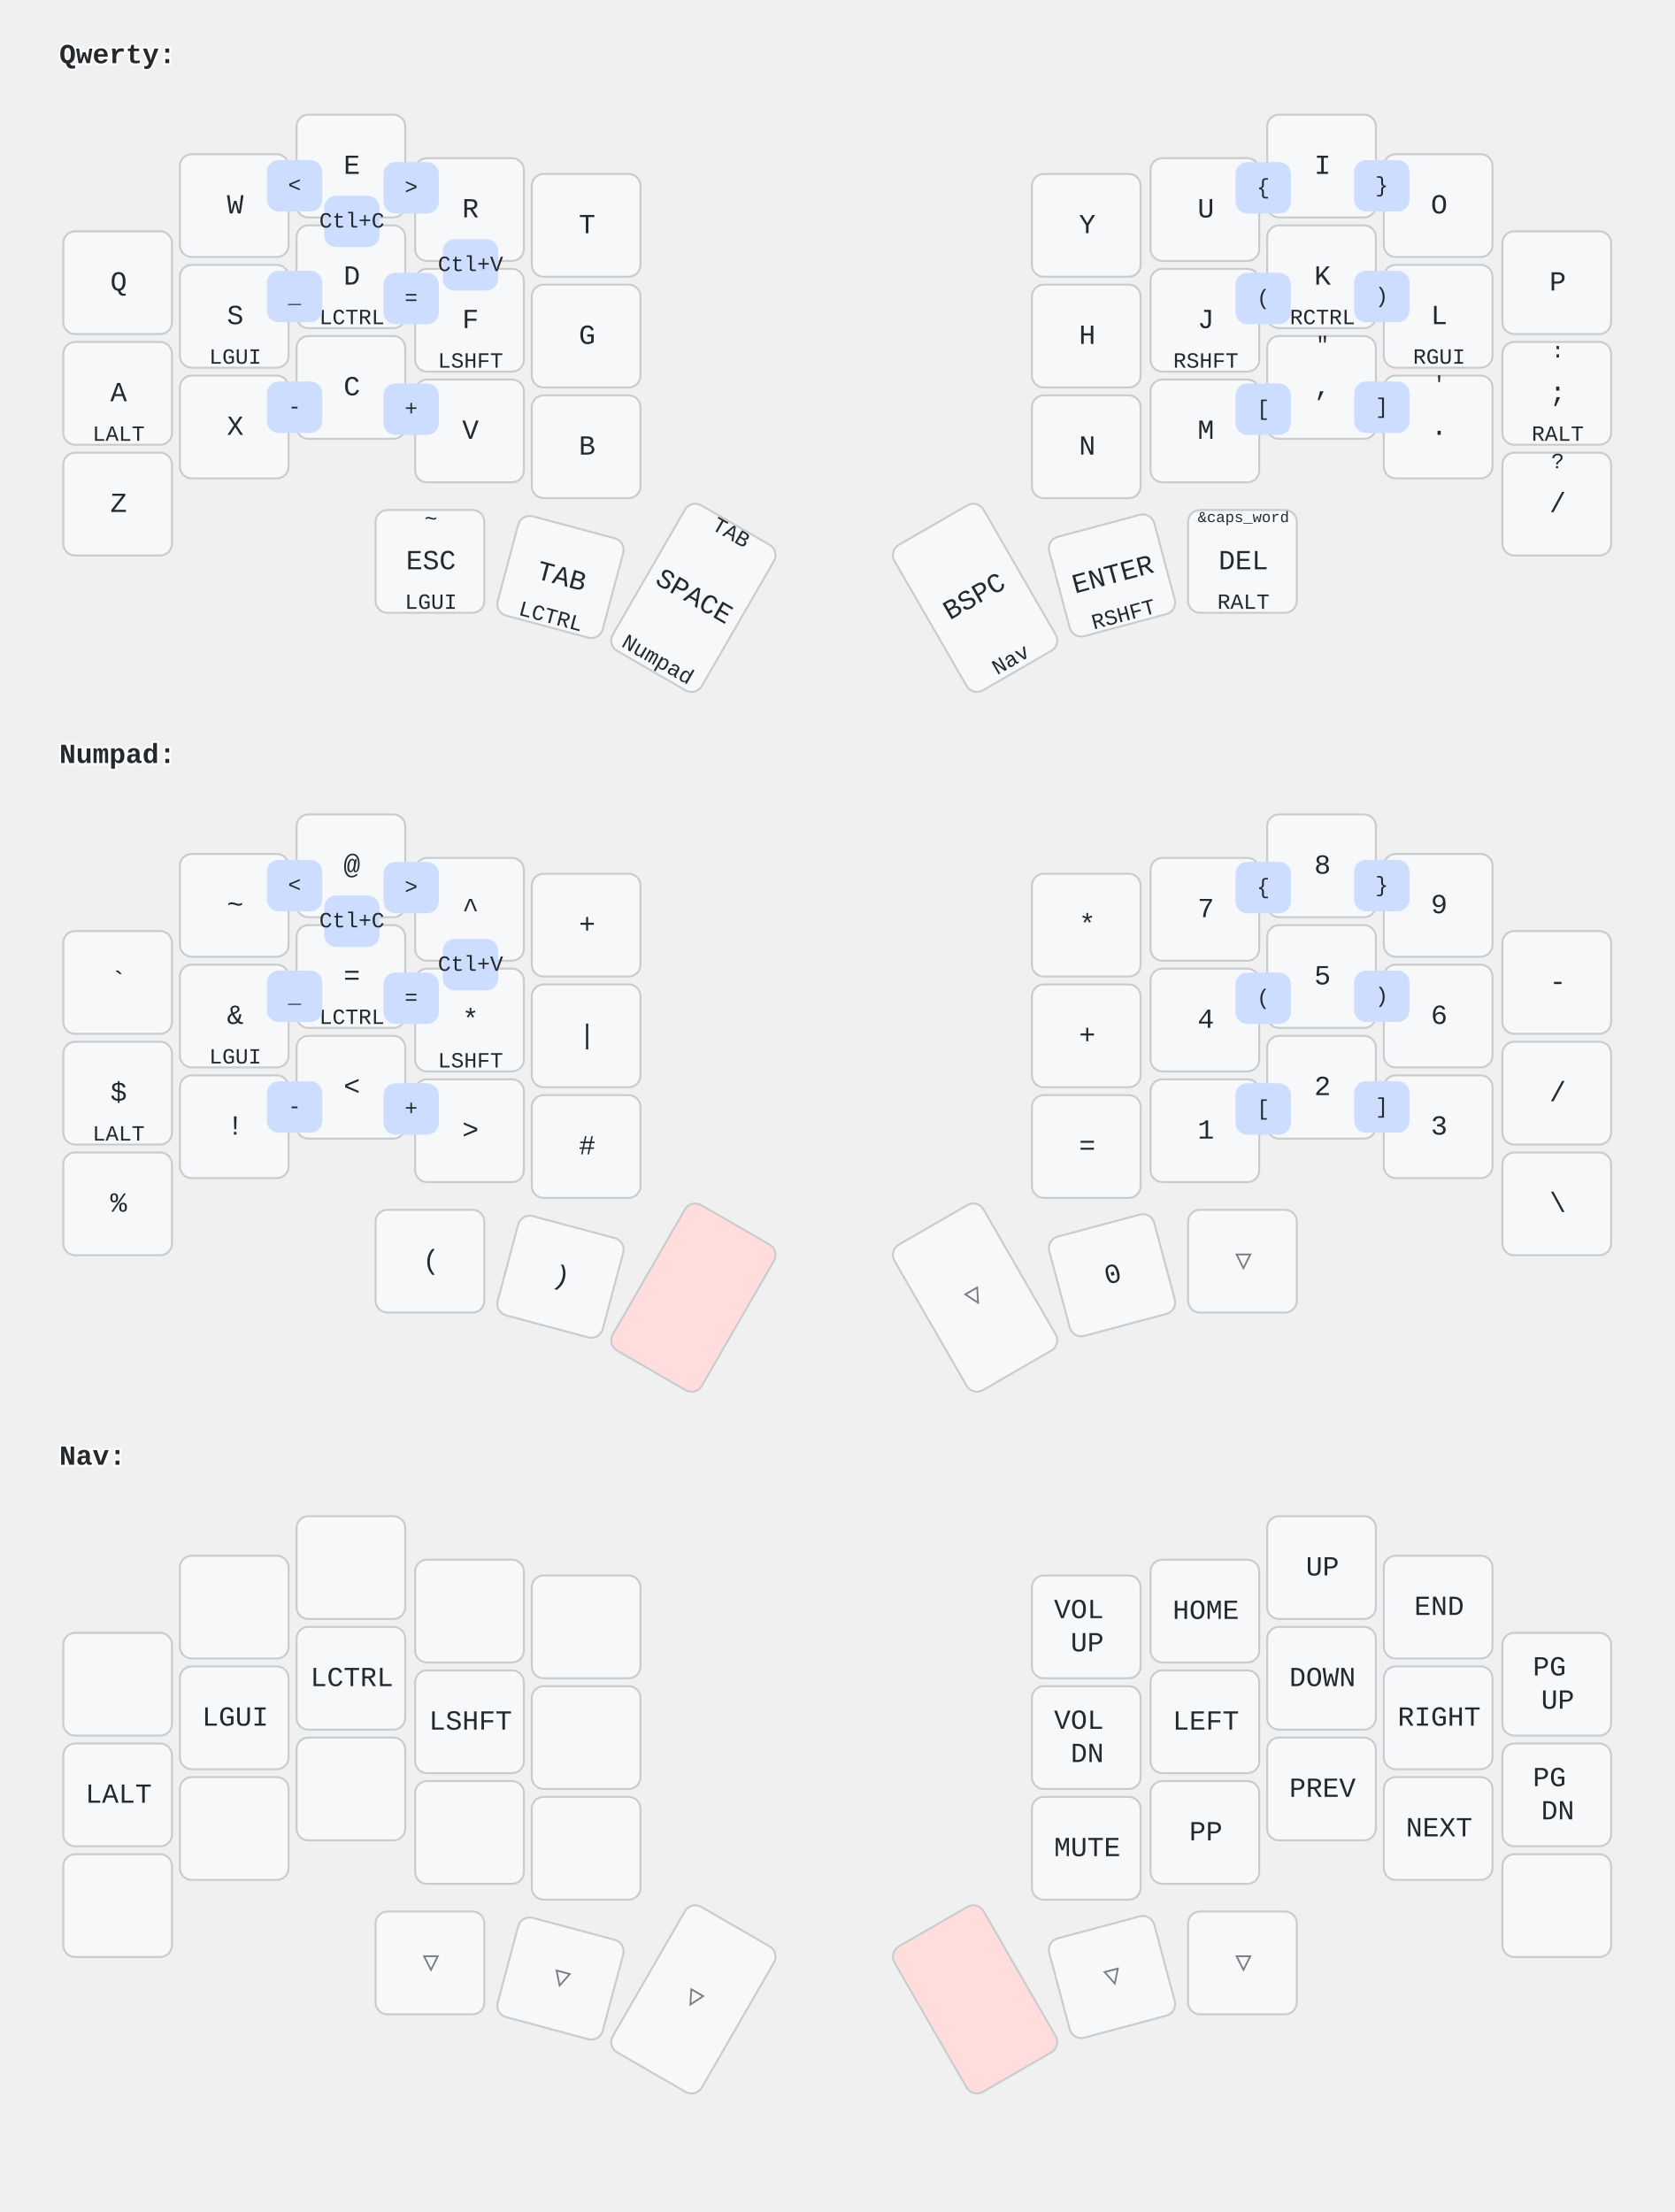
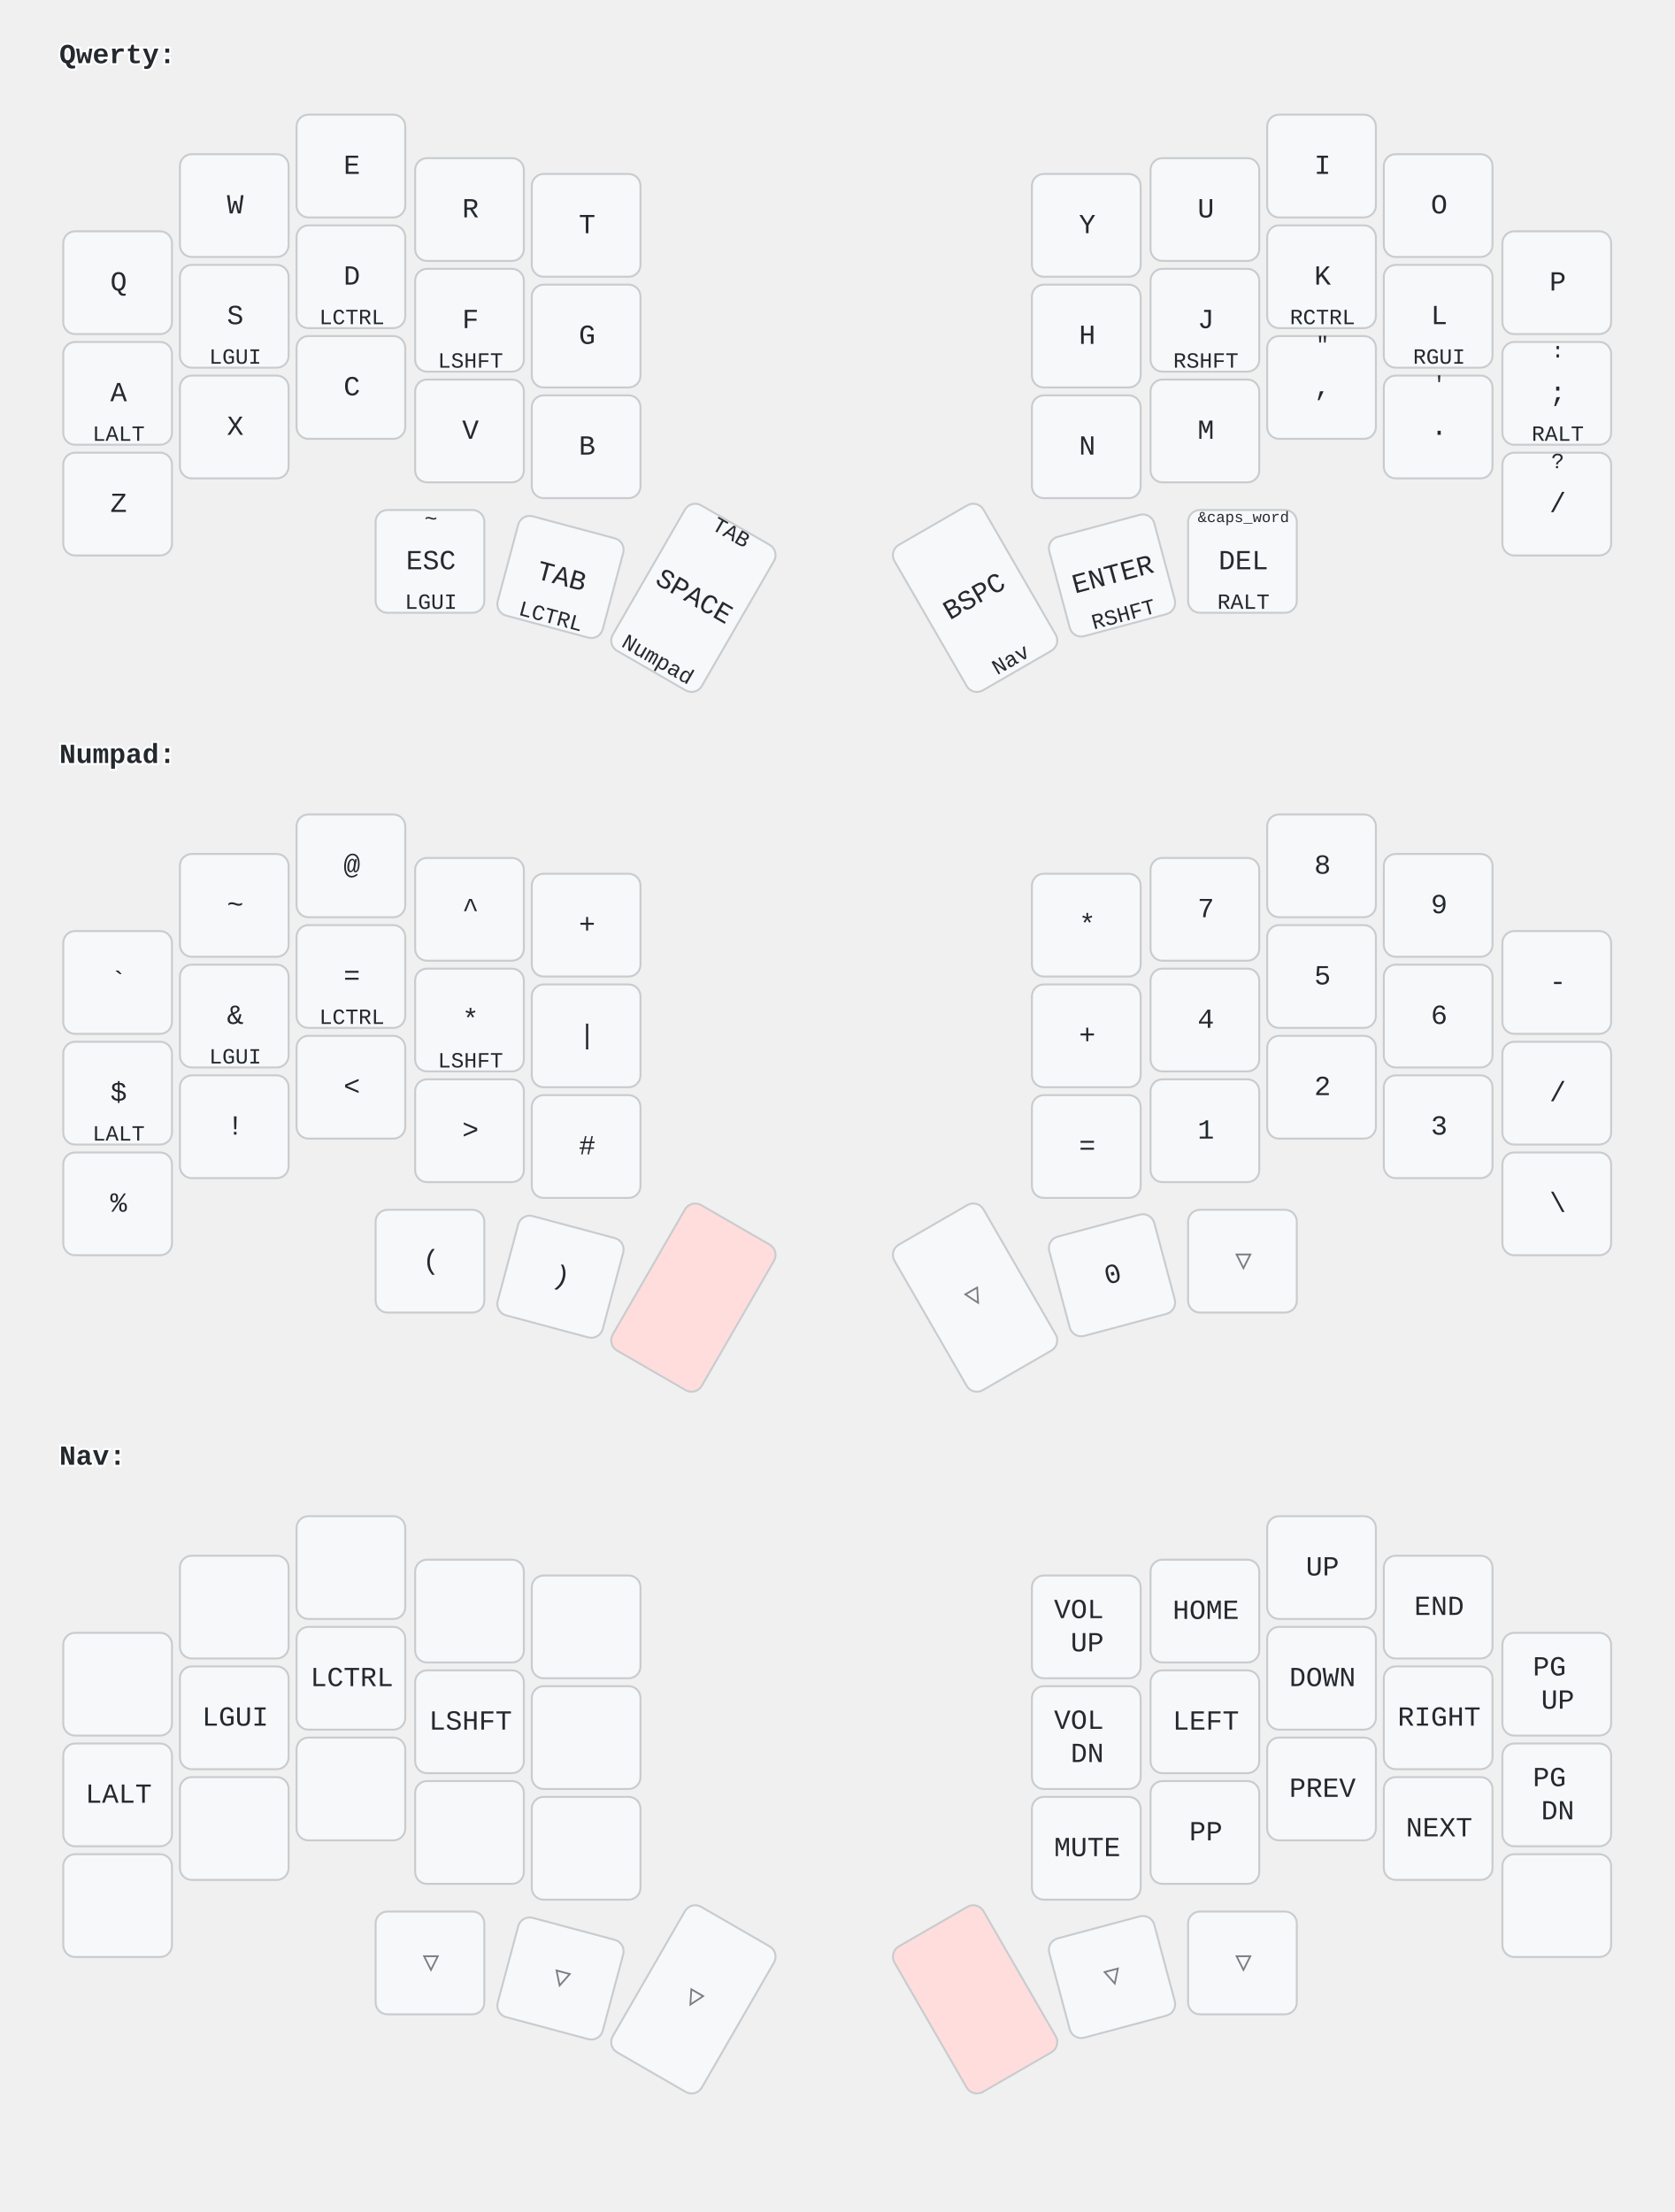
<svg xmlns="http://www.w3.org/2000/svg" width="847" height="1119" viewBox="0 0 847 1119" class="keymap">
  <style>/* inherit to force styles through use tags */
svg path {
    fill: inherit;
}

/* font and background color specifications */
svg.keymap {
    font-family: SFMono-Regular,Consolas,Liberation Mono,Menlo,monospace;
    font-size: 14px;
    font-kerning: normal;
    text-rendering: optimizeLegibility;
    fill: #24292e;
}

/* default key styling */
rect.key {
    fill: #f6f8fa;
    stroke: #c9cccf;
    stroke-width: 1;
}

/* default key side styling, only used is draw_key_sides is set */
rect.side {
    filter: brightness(90%);
}

/* color accent for combo boxes */
rect.combo, rect.combo-separate {
    fill: #cdf;
}

/* color accent for held keys */
rect.held, rect.combo.held {
    fill: #fdd;
}

/* color accent for ghost (optional) keys */
rect.ghost, rect.combo.ghost {
    stroke-dasharray: 4, 4;
    stroke-width: 2;
}

text {
    text-anchor: middle;
    dominant-baseline: middle;
}

/* styling for layer labels */
text.label {
    font-weight: bold;
    text-anchor: start;
    stroke: white;
    stroke-width: 2;
    paint-order: stroke;
}

/* styling for combo tap, and key hold/shifted label text */
text.combo, text.hold, text.shifted {
    font-size: 11px;
}

text.hold {
    text-anchor: middle;
    dominant-baseline: auto;
}

text.shifted {
    text-anchor: middle;
    dominant-baseline: hanging;
}

/* styling for hold/shifted label text in combo box */
text.combo.hold, text.combo.shifted {
    font-size: 8px;
}

/* lighter symbol for transparent keys */
text.trans {
    fill: #7b7e81;
}

/* styling for combo dendrons */
path.combo {
    stroke-width: 1;
    stroke: gray;
    fill: none;
}

/* Start Tabler Icons Cleanup */
/* cannot use height/width with glyphs */
.icon-tabler &gt; path {
    fill: inherit;
    stroke: inherit;
    stroke-width: 2;
}
/* hide tabler's default box */
.icon-tabler &gt; path[stroke="none"][fill="none"] {
    visibility: hidden;
}
/* End Tabler Icons Cleanup */
</style>
  <g transform="translate(30, 0)" class="layer-Qwerty">
    <text x="0" y="28" class="label" id="Qwerty">Qwerty:</text>
    <g transform="translate(0, 56)">
      <g transform="translate(30, 87)" class="key keypos-0">
        <rect rx="6" ry="6" x="-28" y="-26" width="55" height="52" class="key" />
        <text x="0" y="0" class="key tap">Q</text>
      </g>
      <g transform="translate(89, 48)" class="key keypos-1">
        <rect rx="6" ry="6" x="-28" y="-26" width="55" height="52" class="key" />
        <text x="0" y="0" class="key tap">W</text>
      </g>
      <g transform="translate(148, 28)" class="key keypos-2">
        <rect rx="6" ry="6" x="-28" y="-26" width="55" height="52" class="key" />
        <text x="0" y="0" class="key tap">E</text>
      </g>
      <g transform="translate(208, 50)" class="key keypos-3">
        <rect rx="6" ry="6" x="-28" y="-26" width="55" height="52" class="key" />
        <text x="0" y="0" class="key tap">R</text>
      </g>
      <g transform="translate(267, 58)" class="key keypos-4">
        <rect rx="6" ry="6" x="-28" y="-26" width="55" height="52" class="key" />
        <text x="0" y="0" class="key tap">T</text>
      </g>
      <g transform="translate(520, 58)" class="key keypos-5">
        <rect rx="6" ry="6" x="-28" y="-26" width="55" height="52" class="key" />
        <text x="0" y="0" class="key tap">Y</text>
      </g>
      <g transform="translate(580, 50)" class="key keypos-6">
        <rect rx="6" ry="6" x="-28" y="-26" width="55" height="52" class="key" />
        <text x="0" y="0" class="key tap">U</text>
      </g>
      <g transform="translate(639, 28)" class="key keypos-7">
        <rect rx="6" ry="6" x="-28" y="-26" width="55" height="52" class="key" />
        <text x="0" y="0" class="key tap">I</text>
      </g>
      <g transform="translate(698, 48)" class="key keypos-8">
        <rect rx="6" ry="6" x="-28" y="-26" width="55" height="52" class="key" />
        <text x="0" y="0" class="key tap">O</text>
      </g>
      <g transform="translate(758, 87)" class="key keypos-9">
        <rect rx="6" ry="6" x="-28" y="-26" width="55" height="52" class="key" />
        <text x="0" y="0" class="key tap">P</text>
      </g>
      <g transform="translate(30, 143)" class="key keypos-10">
        <rect rx="6" ry="6" x="-28" y="-26" width="55" height="52" class="key" />
        <text x="0" y="0" class="key tap">A</text>
        <text x="0" y="24" class="key hold">LALT</text>
      </g>
      <g transform="translate(89, 104)" class="key keypos-11">
        <rect rx="6" ry="6" x="-28" y="-26" width="55" height="52" class="key" />
        <text x="0" y="0" class="key tap">S</text>
        <text x="0" y="24" class="key hold">LGUI</text>
      </g>
      <g transform="translate(148, 84)" class="key keypos-12">
        <rect rx="6" ry="6" x="-28" y="-26" width="55" height="52" class="key" />
        <text x="0" y="0" class="key tap">D</text>
        <text x="0" y="24" class="key hold">LCTRL</text>
      </g>
      <g transform="translate(208, 106)" class="key keypos-13">
        <rect rx="6" ry="6" x="-28" y="-26" width="55" height="52" class="key" />
        <text x="0" y="0" class="key tap">F</text>
        <text x="0" y="24" class="key hold">LSHFT</text>
      </g>
      <g transform="translate(267, 114)" class="key keypos-14">
        <rect rx="6" ry="6" x="-28" y="-26" width="55" height="52" class="key" />
        <text x="0" y="0" class="key tap">G</text>
      </g>
      <g transform="translate(520, 114)" class="key keypos-15">
        <rect rx="6" ry="6" x="-28" y="-26" width="55" height="52" class="key" />
        <text x="0" y="0" class="key tap">H</text>
      </g>
      <g transform="translate(580, 106)" class="key keypos-16">
        <rect rx="6" ry="6" x="-28" y="-26" width="55" height="52" class="key" />
        <text x="0" y="0" class="key tap">J</text>
        <text x="0" y="24" class="key hold">RSHFT</text>
      </g>
      <g transform="translate(639, 84)" class="key keypos-17">
        <rect rx="6" ry="6" x="-28" y="-26" width="55" height="52" class="key" />
        <text x="0" y="0" class="key tap">K</text>
        <text x="0" y="24" class="key hold">RCTRL</text>
      </g>
      <g transform="translate(698, 104)" class="key keypos-18">
        <rect rx="6" ry="6" x="-28" y="-26" width="55" height="52" class="key" />
        <text x="0" y="0" class="key tap">L</text>
        <text x="0" y="24" class="key hold">RGUI</text>
      </g>
      <g transform="translate(758, 143)" class="key keypos-19">
        <rect rx="6" ry="6" x="-28" y="-26" width="55" height="52" class="key" />
        <text x="0" y="0" class="key tap">;</text>
        <text x="0" y="24" class="key hold">RALT</text>
        <text x="0" y="-24" class="key shifted">:</text>
      </g>
      <g transform="translate(30, 199)" class="key keypos-20">
        <rect rx="6" ry="6" x="-28" y="-26" width="55" height="52" class="key" />
        <text x="0" y="0" class="key tap">Z</text>
      </g>
      <g transform="translate(89, 160)" class="key keypos-21">
        <rect rx="6" ry="6" x="-28" y="-26" width="55" height="52" class="key" />
        <text x="0" y="0" class="key tap">X</text>
      </g>
      <g transform="translate(148, 140)" class="key keypos-22">
        <rect rx="6" ry="6" x="-28" y="-26" width="55" height="52" class="key" />
        <text x="0" y="0" class="key tap">C</text>
      </g>
      <g transform="translate(208, 162)" class="key keypos-23">
        <rect rx="6" ry="6" x="-28" y="-26" width="55" height="52" class="key" />
        <text x="0" y="0" class="key tap">V</text>
      </g>
      <g transform="translate(267, 170)" class="key keypos-24">
        <rect rx="6" ry="6" x="-28" y="-26" width="55" height="52" class="key" />
        <text x="0" y="0" class="key tap">B</text>
      </g>
      <g transform="translate(520, 170)" class="key keypos-25">
        <rect rx="6" ry="6" x="-28" y="-26" width="55" height="52" class="key" />
        <text x="0" y="0" class="key tap">N</text>
      </g>
      <g transform="translate(580, 162)" class="key keypos-26">
        <rect rx="6" ry="6" x="-28" y="-26" width="55" height="52" class="key" />
        <text x="0" y="0" class="key tap">M</text>
      </g>
      <g transform="translate(639, 140)" class="key keypos-27">
        <rect rx="6" ry="6" x="-28" y="-26" width="55" height="52" class="key" />
        <text x="0" y="0" class="key tap">,</text>
        <text x="0" y="-24" class="key shifted">"</text>
      </g>
      <g transform="translate(698, 160)" class="key keypos-28">
        <rect rx="6" ry="6" x="-28" y="-26" width="55" height="52" class="key" />
        <text x="0" y="0" class="key tap">.</text>
        <text x="0" y="-24" class="key shifted">'</text>
      </g>
      <g transform="translate(758, 199)" class="key keypos-29">
        <rect rx="6" ry="6" x="-28" y="-26" width="55" height="52" class="key" />
        <text x="0" y="0" class="key tap">/</text>
        <text x="0" y="-24" class="key shifted">?</text>
      </g>
      <g transform="translate(188, 228)" class="key keypos-30">
        <rect rx="6" ry="6" x="-28" y="-26" width="55" height="52" class="key" />
        <text x="0" y="0" class="key tap">ESC</text>
        <text x="0" y="24" class="key hold">LGUI</text>
        <text x="0" y="-24" class="key shifted">~</text>
      </g>
      <g transform="translate(254, 236) rotate(15.0)" class="key keypos-31">
        <rect rx="6" ry="6" x="-28" y="-26" width="55" height="52" class="key" />
        <text x="0" y="0" class="key tap">TAB</text>
        <text x="0" y="24" class="key hold">LCTRL</text>
      </g>
      <g transform="translate(321, 246) rotate(30.0)" class="key keypos-32">
        <rect rx="6" ry="6" x="-26" y="-42" width="52" height="85" class="key" />
        <text x="0" y="0" class="key tap">SPACE</text>
        <a href="#Numpad">
          <text x="0" y="40" class="key hold layer-activator">Numpad</text>
        </a>
        <text x="0" y="-40" class="key shifted">TAB</text>
      </g>
      <g transform="translate(463, 246) rotate(-30.0)" class="key keypos-33">
        <rect rx="6" ry="6" x="-26" y="-42" width="52" height="85" class="key" />
        <text x="0" y="0" class="key tap">BSPC</text>
        <a href="#Nav">
          <text x="0" y="40" class="key hold layer-activator">Nav</text>
        </a>
      </g>
      <g transform="translate(533, 235) rotate(-15.0)" class="key keypos-34">
        <rect rx="6" ry="6" x="-28" y="-26" width="55" height="52" class="key" />
        <text x="0" y="0" class="key tap">ENTER</text>
        <text x="0" y="24" class="key hold">RSHFT</text>
      </g>
      <g transform="translate(599, 228)" class="key keypos-35">
        <rect rx="6" ry="6" x="-28" y="-26" width="55" height="52" class="key" />
        <text x="0" y="0" class="key tap">DEL</text>
        <text x="0" y="24" class="key hold">RALT</text>
        <text x="0" y="-24" class="key shifted">
          <tspan style="font-size: 70%">&amp;caps_word</tspan>
        </text>
      </g>
-       <g class="combo combopos-0">
-         <rect rx="6" ry="6" x="595" y="26" width="28" height="26" class="combo" />
-         <text x="609" y="39" class="combo tap">{</text>
-       </g>
-       <g class="combo combopos-1">
-         <rect rx="6" ry="6" x="655" y="25" width="28" height="26" class="combo" />
-         <text x="669" y="38" class="combo tap">}</text>
-       </g>
-       <g class="combo combopos-2">
-         <rect rx="6" ry="6" x="595" y="82" width="28" height="26" class="combo" />
-         <text x="609" y="95" class="combo tap">(</text>
-       </g>
-       <g class="combo combopos-3">
-         <rect rx="6" ry="6" x="655" y="81" width="28" height="26" class="combo" />
-         <text x="669" y="94" class="combo tap">)</text>
-       </g>
-       <g class="combo combopos-4">
-         <rect rx="6" ry="6" x="595" y="138" width="28" height="26" class="combo" />
-         <text x="609" y="151" class="combo tap">[</text>
-       </g>
-       <g class="combo combopos-5">
-         <rect rx="6" ry="6" x="655" y="137" width="28" height="26" class="combo" />
-         <text x="669" y="150" class="combo tap">]</text>
-       </g>
-       <g class="combo combopos-6">
-         <rect rx="6" ry="6" x="105" y="25" width="28" height="26" class="combo" />
-         <text x="119" y="38" class="combo tap">&lt;</text>
-       </g>
-       <g class="combo combopos-7">
-         <rect rx="6" ry="6" x="164" y="26" width="28" height="26" class="combo" />
-         <text x="178" y="39" class="combo tap">&gt;</text>
-       </g>
-       <g class="combo combopos-8">
-         <rect rx="6" ry="6" x="105" y="81" width="28" height="26" class="combo" />
-         <text x="119" y="94" class="combo tap">_</text>
-       </g>
-       <g class="combo combopos-9">
-         <rect rx="6" ry="6" x="164" y="82" width="28" height="26" class="combo" />
-         <text x="178" y="95" class="combo tap">=</text>
-       </g>
-       <g class="combo combopos-10">
-         <rect rx="6" ry="6" x="105" y="137" width="28" height="26" class="combo" />
-         <text x="119" y="150" class="combo tap">-</text>
-       </g>
-       <g class="combo combopos-11">
-         <rect rx="6" ry="6" x="164" y="138" width="28" height="26" class="combo" />
-         <text x="178" y="151" class="combo tap">+</text>
-       </g>
-       <g class="combo combopos-12">
-         <rect rx="6" ry="6" x="134" y="43" width="28" height="26" class="combo" />
-         <text x="148" y="56" class="combo tap">Ctl+C</text>
-       </g>
-       <g class="combo combopos-13">
-         <rect rx="6" ry="6" x="194" y="65" width="28" height="26" class="combo" />
-         <text x="208" y="78" class="combo tap">Ctl+V</text>
-       </g>
    </g>
  </g>
  <g transform="translate(30, 354)" class="layer-Numpad">
    <text x="0" y="28" class="label" id="Numpad">Numpad:</text>
    <g transform="translate(0, 56)">
      <g transform="translate(30, 87)" class="key keypos-0">
        <rect rx="6" ry="6" x="-28" y="-26" width="55" height="52" class="key" />
        <text x="0" y="0" class="key tap">`</text>
      </g>
      <g transform="translate(89, 48)" class="key keypos-1">
        <rect rx="6" ry="6" x="-28" y="-26" width="55" height="52" class="key" />
        <text x="0" y="0" class="key tap">~</text>
      </g>
      <g transform="translate(148, 28)" class="key keypos-2">
        <rect rx="6" ry="6" x="-28" y="-26" width="55" height="52" class="key" />
        <text x="0" y="0" class="key tap">@</text>
      </g>
      <g transform="translate(208, 50)" class="key keypos-3">
        <rect rx="6" ry="6" x="-28" y="-26" width="55" height="52" class="key" />
        <text x="0" y="0" class="key tap">^</text>
      </g>
      <g transform="translate(267, 58)" class="key keypos-4">
        <rect rx="6" ry="6" x="-28" y="-26" width="55" height="52" class="key" />
        <text x="0" y="0" class="key tap">+</text>
      </g>
      <g transform="translate(520, 58)" class="key keypos-5">
        <rect rx="6" ry="6" x="-28" y="-26" width="55" height="52" class="key" />
        <text x="0" y="0" class="key tap">*</text>
      </g>
      <g transform="translate(580, 50)" class="key keypos-6">
        <rect rx="6" ry="6" x="-28" y="-26" width="55" height="52" class="key" />
        <text x="0" y="0" class="key tap">7</text>
      </g>
      <g transform="translate(639, 28)" class="key keypos-7">
        <rect rx="6" ry="6" x="-28" y="-26" width="55" height="52" class="key" />
        <text x="0" y="0" class="key tap">8</text>
      </g>
      <g transform="translate(698, 48)" class="key keypos-8">
        <rect rx="6" ry="6" x="-28" y="-26" width="55" height="52" class="key" />
        <text x="0" y="0" class="key tap">9</text>
      </g>
      <g transform="translate(758, 87)" class="key keypos-9">
        <rect rx="6" ry="6" x="-28" y="-26" width="55" height="52" class="key" />
        <text x="0" y="0" class="key tap">-</text>
      </g>
      <g transform="translate(30, 143)" class="key keypos-10">
        <rect rx="6" ry="6" x="-28" y="-26" width="55" height="52" class="key" />
        <text x="0" y="0" class="key tap">$</text>
        <text x="0" y="24" class="key hold">LALT</text>
      </g>
      <g transform="translate(89, 104)" class="key keypos-11">
        <rect rx="6" ry="6" x="-28" y="-26" width="55" height="52" class="key" />
        <text x="0" y="0" class="key tap">&amp;</text>
        <text x="0" y="24" class="key hold">LGUI</text>
      </g>
      <g transform="translate(148, 84)" class="key keypos-12">
        <rect rx="6" ry="6" x="-28" y="-26" width="55" height="52" class="key" />
        <text x="0" y="0" class="key tap">=</text>
        <text x="0" y="24" class="key hold">LCTRL</text>
      </g>
      <g transform="translate(208, 106)" class="key keypos-13">
        <rect rx="6" ry="6" x="-28" y="-26" width="55" height="52" class="key" />
        <text x="0" y="0" class="key tap">*</text>
        <text x="0" y="24" class="key hold">LSHFT</text>
      </g>
      <g transform="translate(267, 114)" class="key keypos-14">
        <rect rx="6" ry="6" x="-28" y="-26" width="55" height="52" class="key" />
        <text x="0" y="0" class="key tap">|</text>
      </g>
      <g transform="translate(520, 114)" class="key keypos-15">
        <rect rx="6" ry="6" x="-28" y="-26" width="55" height="52" class="key" />
        <text x="0" y="0" class="key tap">+</text>
      </g>
      <g transform="translate(580, 106)" class="key keypos-16">
        <rect rx="6" ry="6" x="-28" y="-26" width="55" height="52" class="key" />
        <text x="0" y="0" class="key tap">4</text>
      </g>
      <g transform="translate(639, 84)" class="key keypos-17">
        <rect rx="6" ry="6" x="-28" y="-26" width="55" height="52" class="key" />
        <text x="0" y="0" class="key tap">5</text>
      </g>
      <g transform="translate(698, 104)" class="key keypos-18">
        <rect rx="6" ry="6" x="-28" y="-26" width="55" height="52" class="key" />
        <text x="0" y="0" class="key tap">6</text>
      </g>
      <g transform="translate(758, 143)" class="key keypos-19">
        <rect rx="6" ry="6" x="-28" y="-26" width="55" height="52" class="key" />
        <text x="0" y="0" class="key tap">/</text>
      </g>
      <g transform="translate(30, 199)" class="key keypos-20">
        <rect rx="6" ry="6" x="-28" y="-26" width="55" height="52" class="key" />
        <text x="0" y="0" class="key tap">%</text>
      </g>
      <g transform="translate(89, 160)" class="key keypos-21">
        <rect rx="6" ry="6" x="-28" y="-26" width="55" height="52" class="key" />
        <text x="0" y="0" class="key tap">!</text>
      </g>
      <g transform="translate(148, 140)" class="key keypos-22">
        <rect rx="6" ry="6" x="-28" y="-26" width="55" height="52" class="key" />
        <text x="0" y="0" class="key tap">&lt;</text>
      </g>
      <g transform="translate(208, 162)" class="key keypos-23">
        <rect rx="6" ry="6" x="-28" y="-26" width="55" height="52" class="key" />
        <text x="0" y="0" class="key tap">&gt;</text>
      </g>
      <g transform="translate(267, 170)" class="key keypos-24">
        <rect rx="6" ry="6" x="-28" y="-26" width="55" height="52" class="key" />
        <text x="0" y="0" class="key tap">#</text>
      </g>
      <g transform="translate(520, 170)" class="key keypos-25">
        <rect rx="6" ry="6" x="-28" y="-26" width="55" height="52" class="key" />
        <text x="0" y="0" class="key tap">=</text>
      </g>
      <g transform="translate(580, 162)" class="key keypos-26">
        <rect rx="6" ry="6" x="-28" y="-26" width="55" height="52" class="key" />
        <text x="0" y="0" class="key tap">1</text>
      </g>
      <g transform="translate(639, 140)" class="key keypos-27">
        <rect rx="6" ry="6" x="-28" y="-26" width="55" height="52" class="key" />
        <text x="0" y="0" class="key tap">2</text>
      </g>
      <g transform="translate(698, 160)" class="key keypos-28">
        <rect rx="6" ry="6" x="-28" y="-26" width="55" height="52" class="key" />
        <text x="0" y="0" class="key tap">3</text>
      </g>
      <g transform="translate(758, 199)" class="key keypos-29">
        <rect rx="6" ry="6" x="-28" y="-26" width="55" height="52" class="key" />
        <text x="0" y="0" class="key tap">\</text>
      </g>
      <g transform="translate(188, 228)" class="key keypos-30">
        <rect rx="6" ry="6" x="-28" y="-26" width="55" height="52" class="key" />
        <text x="0" y="0" class="key tap">(</text>
      </g>
      <g transform="translate(254, 236) rotate(15.0)" class="key keypos-31">
        <rect rx="6" ry="6" x="-28" y="-26" width="55" height="52" class="key" />
        <text x="0" y="0" class="key tap">)</text>
      </g>
      <g transform="translate(321, 246) rotate(30.0)" class="key held keypos-32">
        <rect rx="6" ry="6" x="-26" y="-42" width="52" height="85" class="key held" />
      </g>
      <g transform="translate(463, 246) rotate(-30.0)" class="key trans keypos-33">
        <rect rx="6" ry="6" x="-26" y="-42" width="52" height="85" class="key trans" />
        <text x="0" y="0" class="key trans tap">▽</text>
      </g>
      <g transform="translate(533, 235) rotate(-15.0)" class="key keypos-34">
        <rect rx="6" ry="6" x="-28" y="-26" width="55" height="52" class="key" />
        <text x="0" y="0" class="key tap">0</text>
      </g>
      <g transform="translate(599, 228)" class="key trans keypos-35">
        <rect rx="6" ry="6" x="-28" y="-26" width="55" height="52" class="key trans" />
        <text x="0" y="0" class="key trans tap">▽</text>
      </g>
-       <g class="combo combopos-0">
-         <rect rx="6" ry="6" x="595" y="26" width="28" height="26" class="combo" />
-         <text x="609" y="39" class="combo tap">{</text>
-       </g>
-       <g class="combo combopos-1">
-         <rect rx="6" ry="6" x="655" y="25" width="28" height="26" class="combo" />
-         <text x="669" y="38" class="combo tap">}</text>
-       </g>
-       <g class="combo combopos-2">
-         <rect rx="6" ry="6" x="595" y="82" width="28" height="26" class="combo" />
-         <text x="609" y="95" class="combo tap">(</text>
-       </g>
-       <g class="combo combopos-3">
-         <rect rx="6" ry="6" x="655" y="81" width="28" height="26" class="combo" />
-         <text x="669" y="94" class="combo tap">)</text>
-       </g>
-       <g class="combo combopos-4">
-         <rect rx="6" ry="6" x="595" y="138" width="28" height="26" class="combo" />
-         <text x="609" y="151" class="combo tap">[</text>
-       </g>
-       <g class="combo combopos-5">
-         <rect rx="6" ry="6" x="655" y="137" width="28" height="26" class="combo" />
-         <text x="669" y="150" class="combo tap">]</text>
-       </g>
-       <g class="combo combopos-6">
-         <rect rx="6" ry="6" x="105" y="25" width="28" height="26" class="combo" />
-         <text x="119" y="38" class="combo tap">&lt;</text>
-       </g>
-       <g class="combo combopos-7">
-         <rect rx="6" ry="6" x="164" y="26" width="28" height="26" class="combo" />
-         <text x="178" y="39" class="combo tap">&gt;</text>
-       </g>
-       <g class="combo combopos-8">
-         <rect rx="6" ry="6" x="105" y="81" width="28" height="26" class="combo" />
-         <text x="119" y="94" class="combo tap">_</text>
-       </g>
-       <g class="combo combopos-9">
-         <rect rx="6" ry="6" x="164" y="82" width="28" height="26" class="combo" />
-         <text x="178" y="95" class="combo tap">=</text>
-       </g>
-       <g class="combo combopos-10">
-         <rect rx="6" ry="6" x="105" y="137" width="28" height="26" class="combo" />
-         <text x="119" y="150" class="combo tap">-</text>
-       </g>
-       <g class="combo combopos-11">
-         <rect rx="6" ry="6" x="164" y="138" width="28" height="26" class="combo" />
-         <text x="178" y="151" class="combo tap">+</text>
-       </g>
-       <g class="combo combopos-12">
-         <rect rx="6" ry="6" x="134" y="43" width="28" height="26" class="combo" />
-         <text x="148" y="56" class="combo tap">Ctl+C</text>
-       </g>
-       <g class="combo combopos-13">
-         <rect rx="6" ry="6" x="194" y="65" width="28" height="26" class="combo" />
-         <text x="208" y="78" class="combo tap">Ctl+V</text>
-       </g>
    </g>
  </g>
  <g transform="translate(30, 709)" class="layer-Nav">
    <text x="0" y="28" class="label" id="Nav">Nav:</text>
    <g transform="translate(0, 56)">
      <g transform="translate(30, 87)" class="key keypos-0">
        <rect rx="6" ry="6" x="-28" y="-26" width="55" height="52" class="key" />
      </g>
      <g transform="translate(89, 48)" class="key keypos-1">
        <rect rx="6" ry="6" x="-28" y="-26" width="55" height="52" class="key" />
      </g>
      <g transform="translate(148, 28)" class="key keypos-2">
        <rect rx="6" ry="6" x="-28" y="-26" width="55" height="52" class="key" />
      </g>
      <g transform="translate(208, 50)" class="key keypos-3">
        <rect rx="6" ry="6" x="-28" y="-26" width="55" height="52" class="key" />
      </g>
      <g transform="translate(267, 58)" class="key keypos-4">
        <rect rx="6" ry="6" x="-28" y="-26" width="55" height="52" class="key" />
      </g>
      <g transform="translate(520, 58)" class="key keypos-5">
        <rect rx="6" ry="6" x="-28" y="-26" width="55" height="52" class="key" />
        <text x="0" y="0" class="key tap">
          <tspan x="0" dy="-0.6em">VOL</tspan>
          <tspan x="0" dy="1.2em">UP</tspan>
        </text>
      </g>
      <g transform="translate(580, 50)" class="key keypos-6">
        <rect rx="6" ry="6" x="-28" y="-26" width="55" height="52" class="key" />
        <text x="0" y="0" class="key tap">HOME</text>
      </g>
      <g transform="translate(639, 28)" class="key keypos-7">
        <rect rx="6" ry="6" x="-28" y="-26" width="55" height="52" class="key" />
        <text x="0" y="0" class="key tap">UP</text>
      </g>
      <g transform="translate(698, 48)" class="key keypos-8">
        <rect rx="6" ry="6" x="-28" y="-26" width="55" height="52" class="key" />
        <text x="0" y="0" class="key tap">END</text>
      </g>
      <g transform="translate(758, 87)" class="key keypos-9">
        <rect rx="6" ry="6" x="-28" y="-26" width="55" height="52" class="key" />
        <text x="0" y="0" class="key tap">
          <tspan x="0" dy="-0.6em">PG</tspan>
          <tspan x="0" dy="1.2em">UP</tspan>
        </text>
      </g>
      <g transform="translate(30, 143)" class="key keypos-10">
        <rect rx="6" ry="6" x="-28" y="-26" width="55" height="52" class="key" />
        <text x="0" y="0" class="key tap">LALT</text>
      </g>
      <g transform="translate(89, 104)" class="key keypos-11">
        <rect rx="6" ry="6" x="-28" y="-26" width="55" height="52" class="key" />
        <text x="0" y="0" class="key tap">LGUI</text>
      </g>
      <g transform="translate(148, 84)" class="key keypos-12">
        <rect rx="6" ry="6" x="-28" y="-26" width="55" height="52" class="key" />
        <text x="0" y="0" class="key tap">LCTRL</text>
      </g>
      <g transform="translate(208, 106)" class="key keypos-13">
        <rect rx="6" ry="6" x="-28" y="-26" width="55" height="52" class="key" />
        <text x="0" y="0" class="key tap">LSHFT</text>
      </g>
      <g transform="translate(267, 114)" class="key keypos-14">
        <rect rx="6" ry="6" x="-28" y="-26" width="55" height="52" class="key" />
      </g>
      <g transform="translate(520, 114)" class="key keypos-15">
        <rect rx="6" ry="6" x="-28" y="-26" width="55" height="52" class="key" />
        <text x="0" y="0" class="key tap">
          <tspan x="0" dy="-0.6em">VOL</tspan>
          <tspan x="0" dy="1.2em">DN</tspan>
        </text>
      </g>
      <g transform="translate(580, 106)" class="key keypos-16">
        <rect rx="6" ry="6" x="-28" y="-26" width="55" height="52" class="key" />
        <text x="0" y="0" class="key tap">LEFT</text>
      </g>
      <g transform="translate(639, 84)" class="key keypos-17">
        <rect rx="6" ry="6" x="-28" y="-26" width="55" height="52" class="key" />
        <text x="0" y="0" class="key tap">DOWN</text>
      </g>
      <g transform="translate(698, 104)" class="key keypos-18">
        <rect rx="6" ry="6" x="-28" y="-26" width="55" height="52" class="key" />
        <text x="0" y="0" class="key tap">RIGHT</text>
      </g>
      <g transform="translate(758, 143)" class="key keypos-19">
        <rect rx="6" ry="6" x="-28" y="-26" width="55" height="52" class="key" />
        <text x="0" y="0" class="key tap">
          <tspan x="0" dy="-0.6em">PG</tspan>
          <tspan x="0" dy="1.2em">DN</tspan>
        </text>
      </g>
      <g transform="translate(30, 199)" class="key keypos-20">
        <rect rx="6" ry="6" x="-28" y="-26" width="55" height="52" class="key" />
      </g>
      <g transform="translate(89, 160)" class="key keypos-21">
        <rect rx="6" ry="6" x="-28" y="-26" width="55" height="52" class="key" />
      </g>
      <g transform="translate(148, 140)" class="key keypos-22">
        <rect rx="6" ry="6" x="-28" y="-26" width="55" height="52" class="key" />
      </g>
      <g transform="translate(208, 162)" class="key keypos-23">
        <rect rx="6" ry="6" x="-28" y="-26" width="55" height="52" class="key" />
      </g>
      <g transform="translate(267, 170)" class="key keypos-24">
        <rect rx="6" ry="6" x="-28" y="-26" width="55" height="52" class="key" />
      </g>
      <g transform="translate(520, 170)" class="key keypos-25">
        <rect rx="6" ry="6" x="-28" y="-26" width="55" height="52" class="key" />
        <text x="0" y="0" class="key tap">MUTE</text>
      </g>
      <g transform="translate(580, 162)" class="key keypos-26">
        <rect rx="6" ry="6" x="-28" y="-26" width="55" height="52" class="key" />
        <text x="0" y="0" class="key tap">PP</text>
      </g>
      <g transform="translate(639, 140)" class="key keypos-27">
        <rect rx="6" ry="6" x="-28" y="-26" width="55" height="52" class="key" />
        <text x="0" y="0" class="key tap">PREV</text>
      </g>
      <g transform="translate(698, 160)" class="key keypos-28">
        <rect rx="6" ry="6" x="-28" y="-26" width="55" height="52" class="key" />
        <text x="0" y="0" class="key tap">NEXT</text>
      </g>
      <g transform="translate(758, 199)" class="key keypos-29">
        <rect rx="6" ry="6" x="-28" y="-26" width="55" height="52" class="key" />
      </g>
      <g transform="translate(188, 228)" class="key trans keypos-30">
        <rect rx="6" ry="6" x="-28" y="-26" width="55" height="52" class="key trans" />
        <text x="0" y="0" class="key trans tap">▽</text>
      </g>
      <g transform="translate(254, 236) rotate(15.0)" class="key trans keypos-31">
        <rect rx="6" ry="6" x="-28" y="-26" width="55" height="52" class="key trans" />
        <text x="0" y="0" class="key trans tap">▽</text>
      </g>
      <g transform="translate(321, 246) rotate(30.0)" class="key trans keypos-32">
        <rect rx="6" ry="6" x="-26" y="-42" width="52" height="85" class="key trans" />
        <text x="0" y="0" class="key trans tap">▽</text>
      </g>
      <g transform="translate(463, 246) rotate(-30.0)" class="key held keypos-33">
        <rect rx="6" ry="6" x="-26" y="-42" width="52" height="85" class="key held" />
      </g>
      <g transform="translate(533, 235) rotate(-15.0)" class="key trans keypos-34">
        <rect rx="6" ry="6" x="-28" y="-26" width="55" height="52" class="key trans" />
        <text x="0" y="0" class="key trans tap">▽</text>
      </g>
      <g transform="translate(599, 228)" class="key trans keypos-35">
        <rect rx="6" ry="6" x="-28" y="-26" width="55" height="52" class="key trans" />
        <text x="0" y="0" class="key trans tap">▽</text>
      </g>
    </g>
  </g>
</svg>
